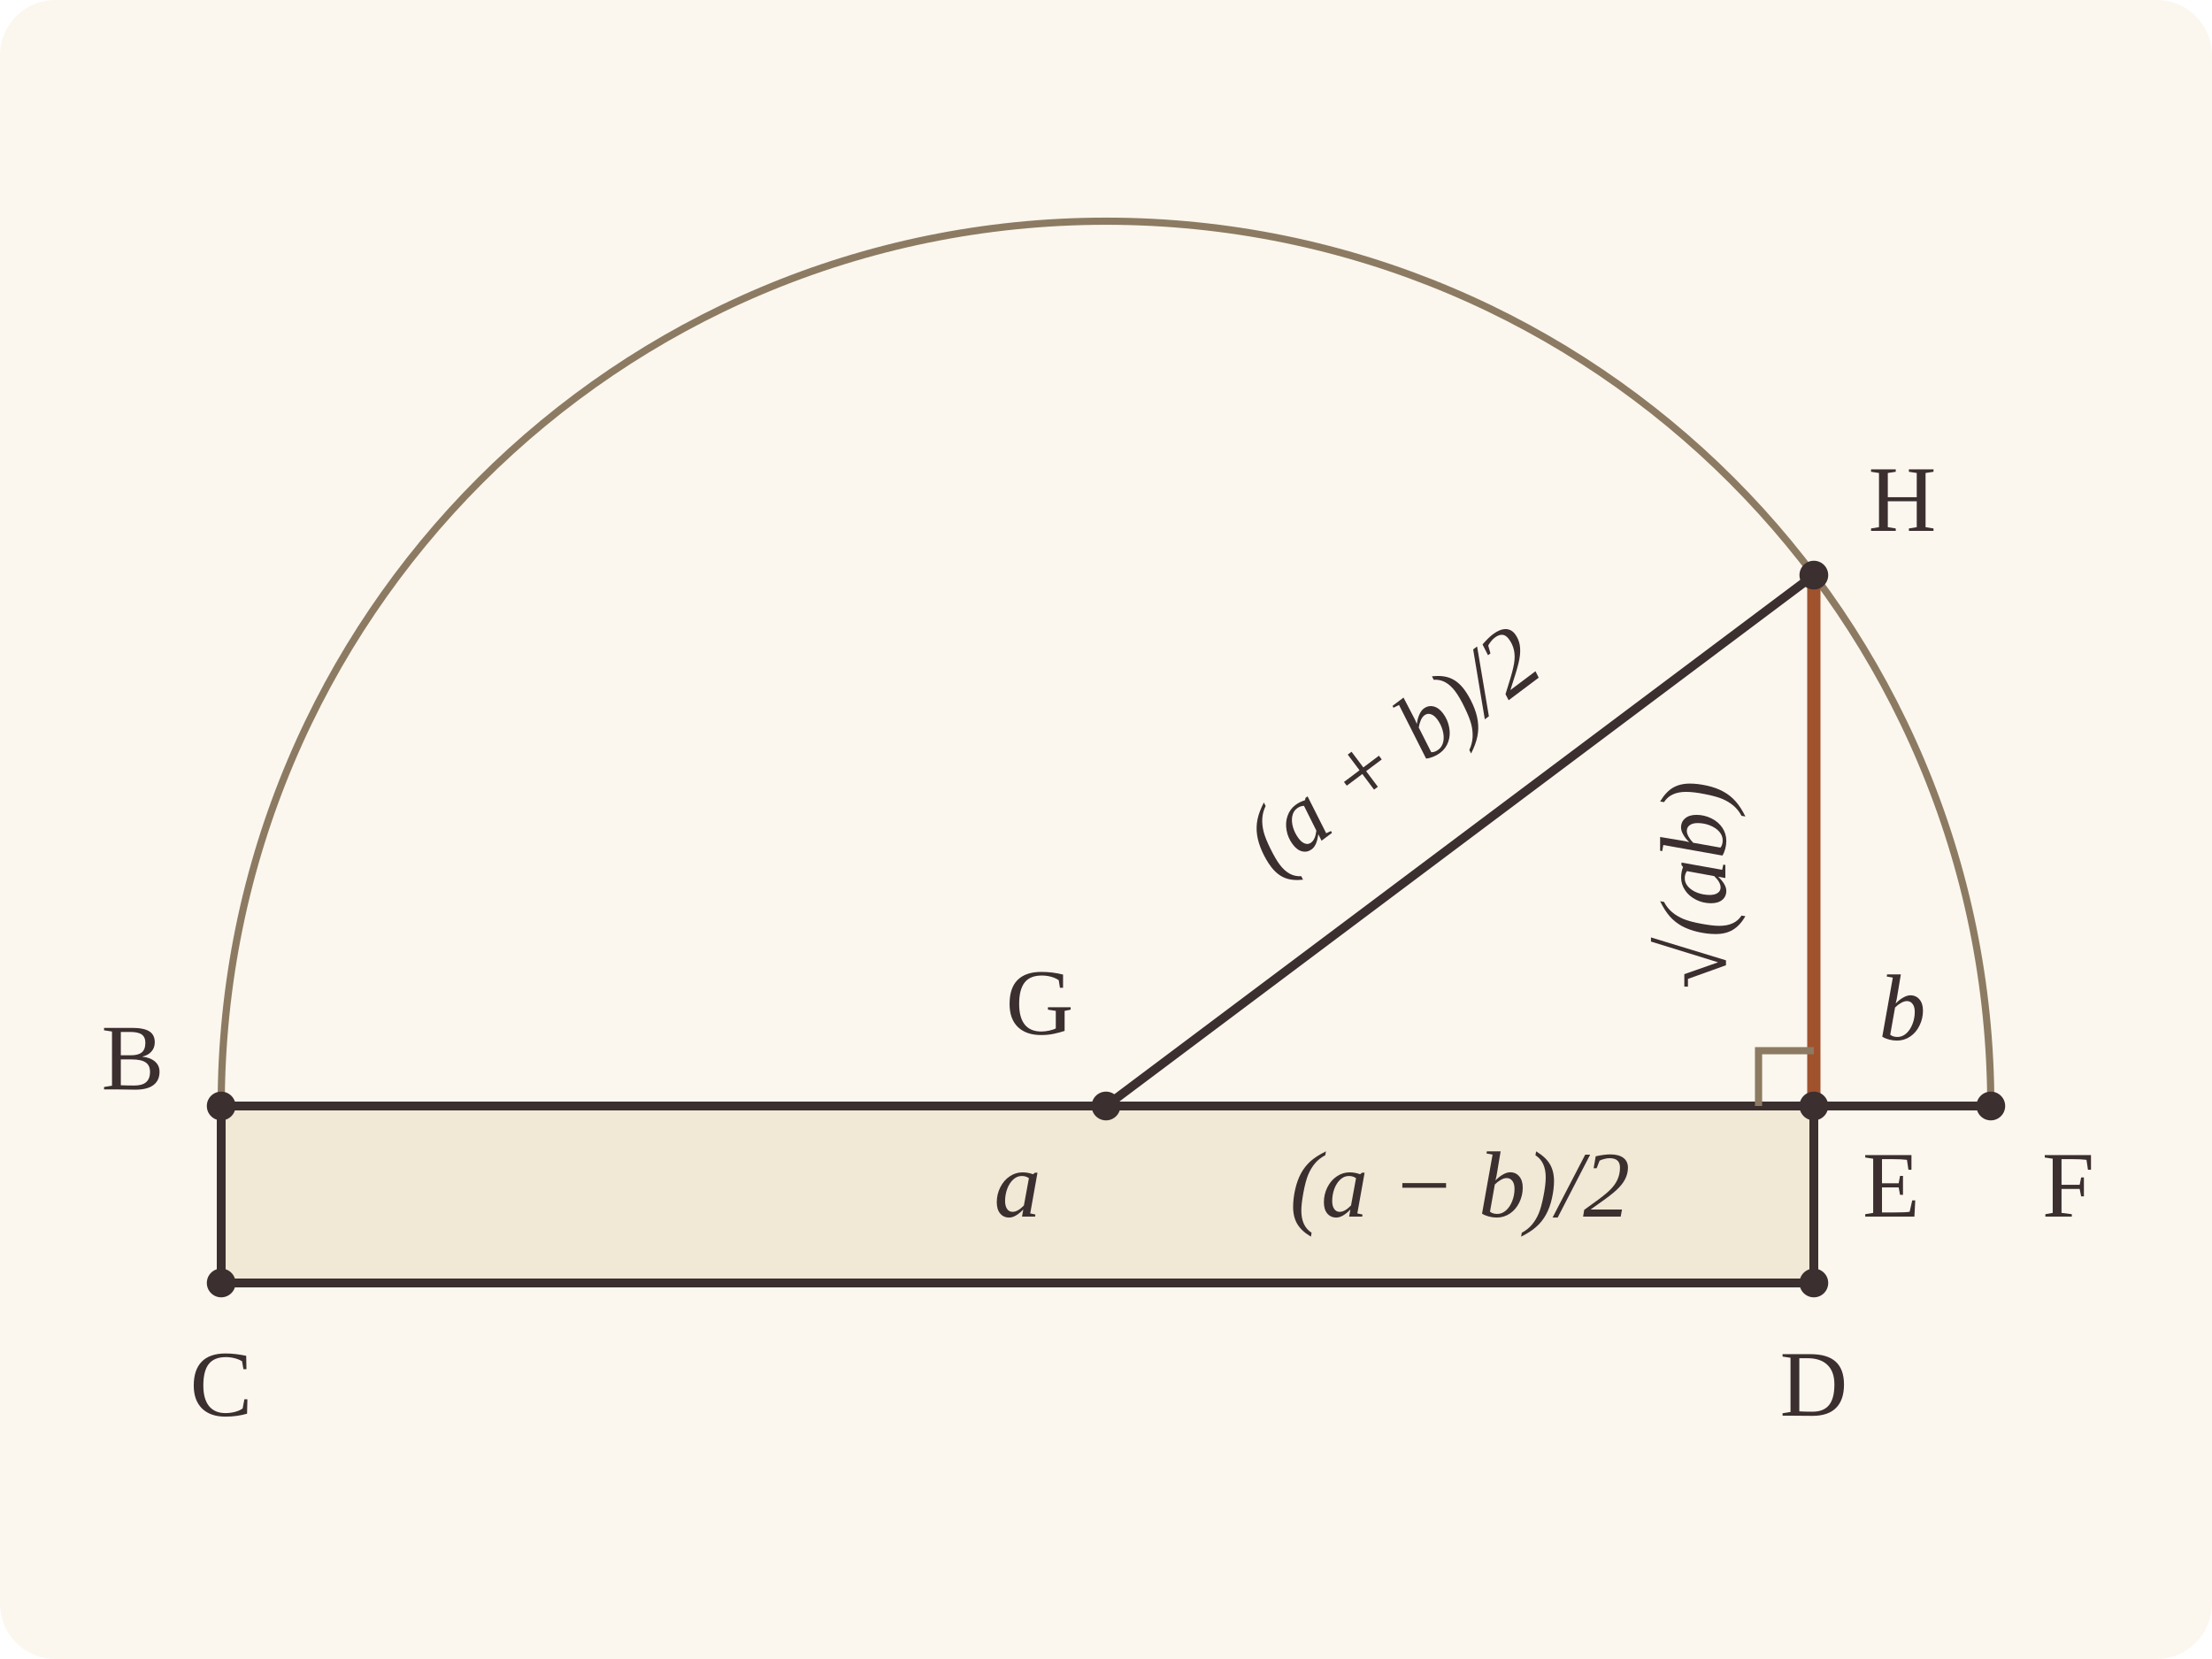
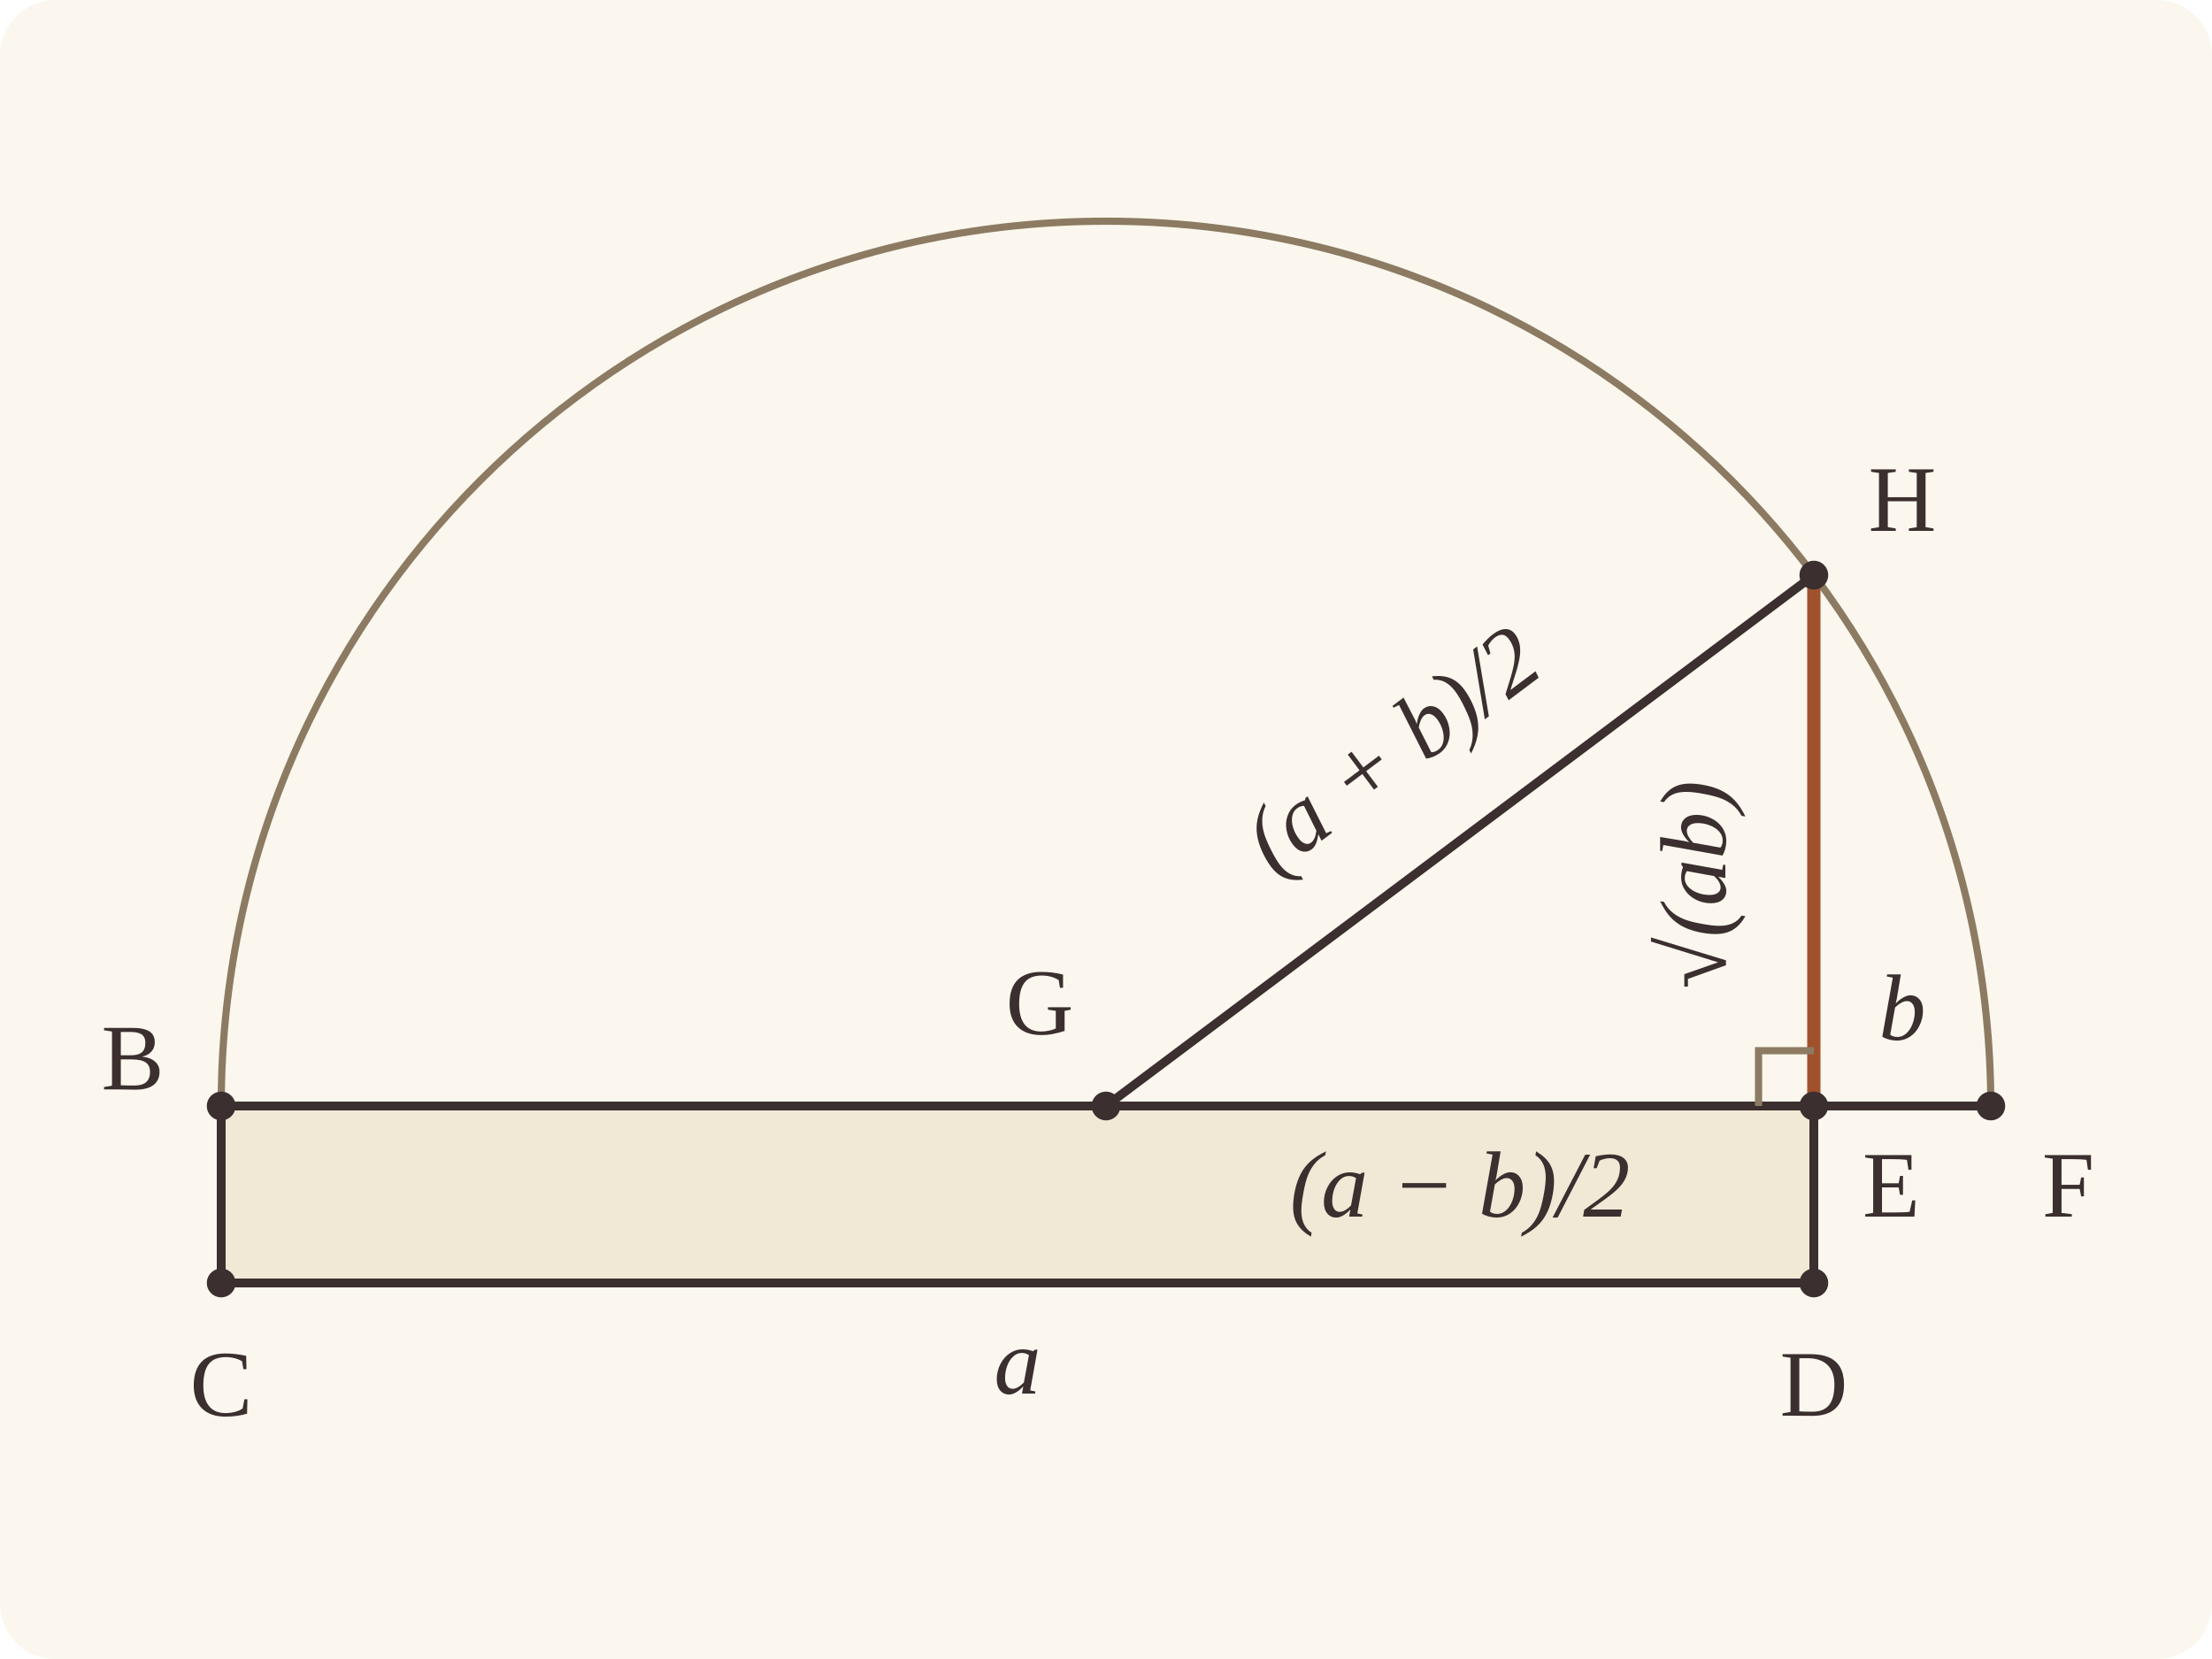
<svg xmlns="http://www.w3.org/2000/svg" width="400" height="300" viewBox="0 0 400 300" font-family="Georgia, 'Times New Roman', serif" font-size="17">
  <rect x="0" y="0" width="400" height="300" rx="10" fill="#fbf7ee" />
  <polygon points="40,200 40,232 328,232 328,200" fill="#e9dcc0" fill-opacity="0.55" />
  <path d="M 360.0 200 A 160.0 160.0 0 0 0 40 200" fill="none" stroke="#8c7b62" stroke-width="1.3" />
  <line x1="40" y1="200" x2="40" y2="232" stroke="#3b2f2f" stroke-width="1.6" />
  <line x1="40" y1="232" x2="328" y2="232" stroke="#3b2f2f" stroke-width="1.6" />
  <line x1="328" y1="232" x2="328" y2="200" stroke="#3b2f2f" stroke-width="1.6" />
  <line x1="40" y1="200" x2="360" y2="200" stroke="#3b2f2f" stroke-width="1.6" />
  <line x1="200" y1="200" x2="328" y2="104" stroke="#3b2f2f" stroke-width="1.6" />
  <line x1="328" y1="200" x2="328" y2="104" stroke="#a0522d" stroke-width="2.4" />
  <polyline points="318,200 318,190 328,190" fill="none" stroke="#8c7b62" stroke-width="1.3" />
  <circle cx="40" cy="200" r="2.6" fill="#3b2f2f" />
  <circle cx="40" cy="232" r="2.6" fill="#3b2f2f" />
  <circle cx="328" cy="232" r="2.6" fill="#3b2f2f" />
  <circle cx="328" cy="200" r="2.6" fill="#3b2f2f" />
  <circle cx="360" cy="200" r="2.6" fill="#3b2f2f" />
  <circle cx="200" cy="200" r="2.6" fill="#3b2f2f" />
  <circle cx="328" cy="104" r="2.6" fill="#3b2f2f" />
  <g fill="#3b2f2f">
    <text font-size="17" x="24" y="197" text-anchor="middle">B</text>
    <text font-size="17" x="40" y="256" text-anchor="middle">C</text>
    <text font-size="17" x="328" y="256" text-anchor="middle">D</text>
    <text font-size="17" x="342" y="220" text-anchor="middle">E</text>
    <text font-size="17" x="374" y="220" text-anchor="middle">F</text>
    <text font-size="17" x="188" y="187" text-anchor="middle">G</text>
    <text font-size="17" x="344" y="96" text-anchor="middle">H</text>
-     <text font-size="17" x="184" y="220" text-anchor="middle" font-style="italic">a</text>
+     <text font-size="17" x="184" y="252" text-anchor="middle" font-style="italic">a</text>
    <text font-size="17" x="344" y="188" text-anchor="middle" font-style="italic">b</text>
    <text font-size="17" x="255" y="140" text-anchor="middle" font-style="italic" transform="rotate(-36.9 255 140)">(a + b)/2</text>
    <text font-size="17" x="264" y="220" text-anchor="middle" font-style="italic">(a − b)/2</text>
    <text font-size="17" x="312" y="160" text-anchor="middle" font-style="italic" transform="rotate(-90 312 160)">√(ab)</text>
  </g>
</svg>
